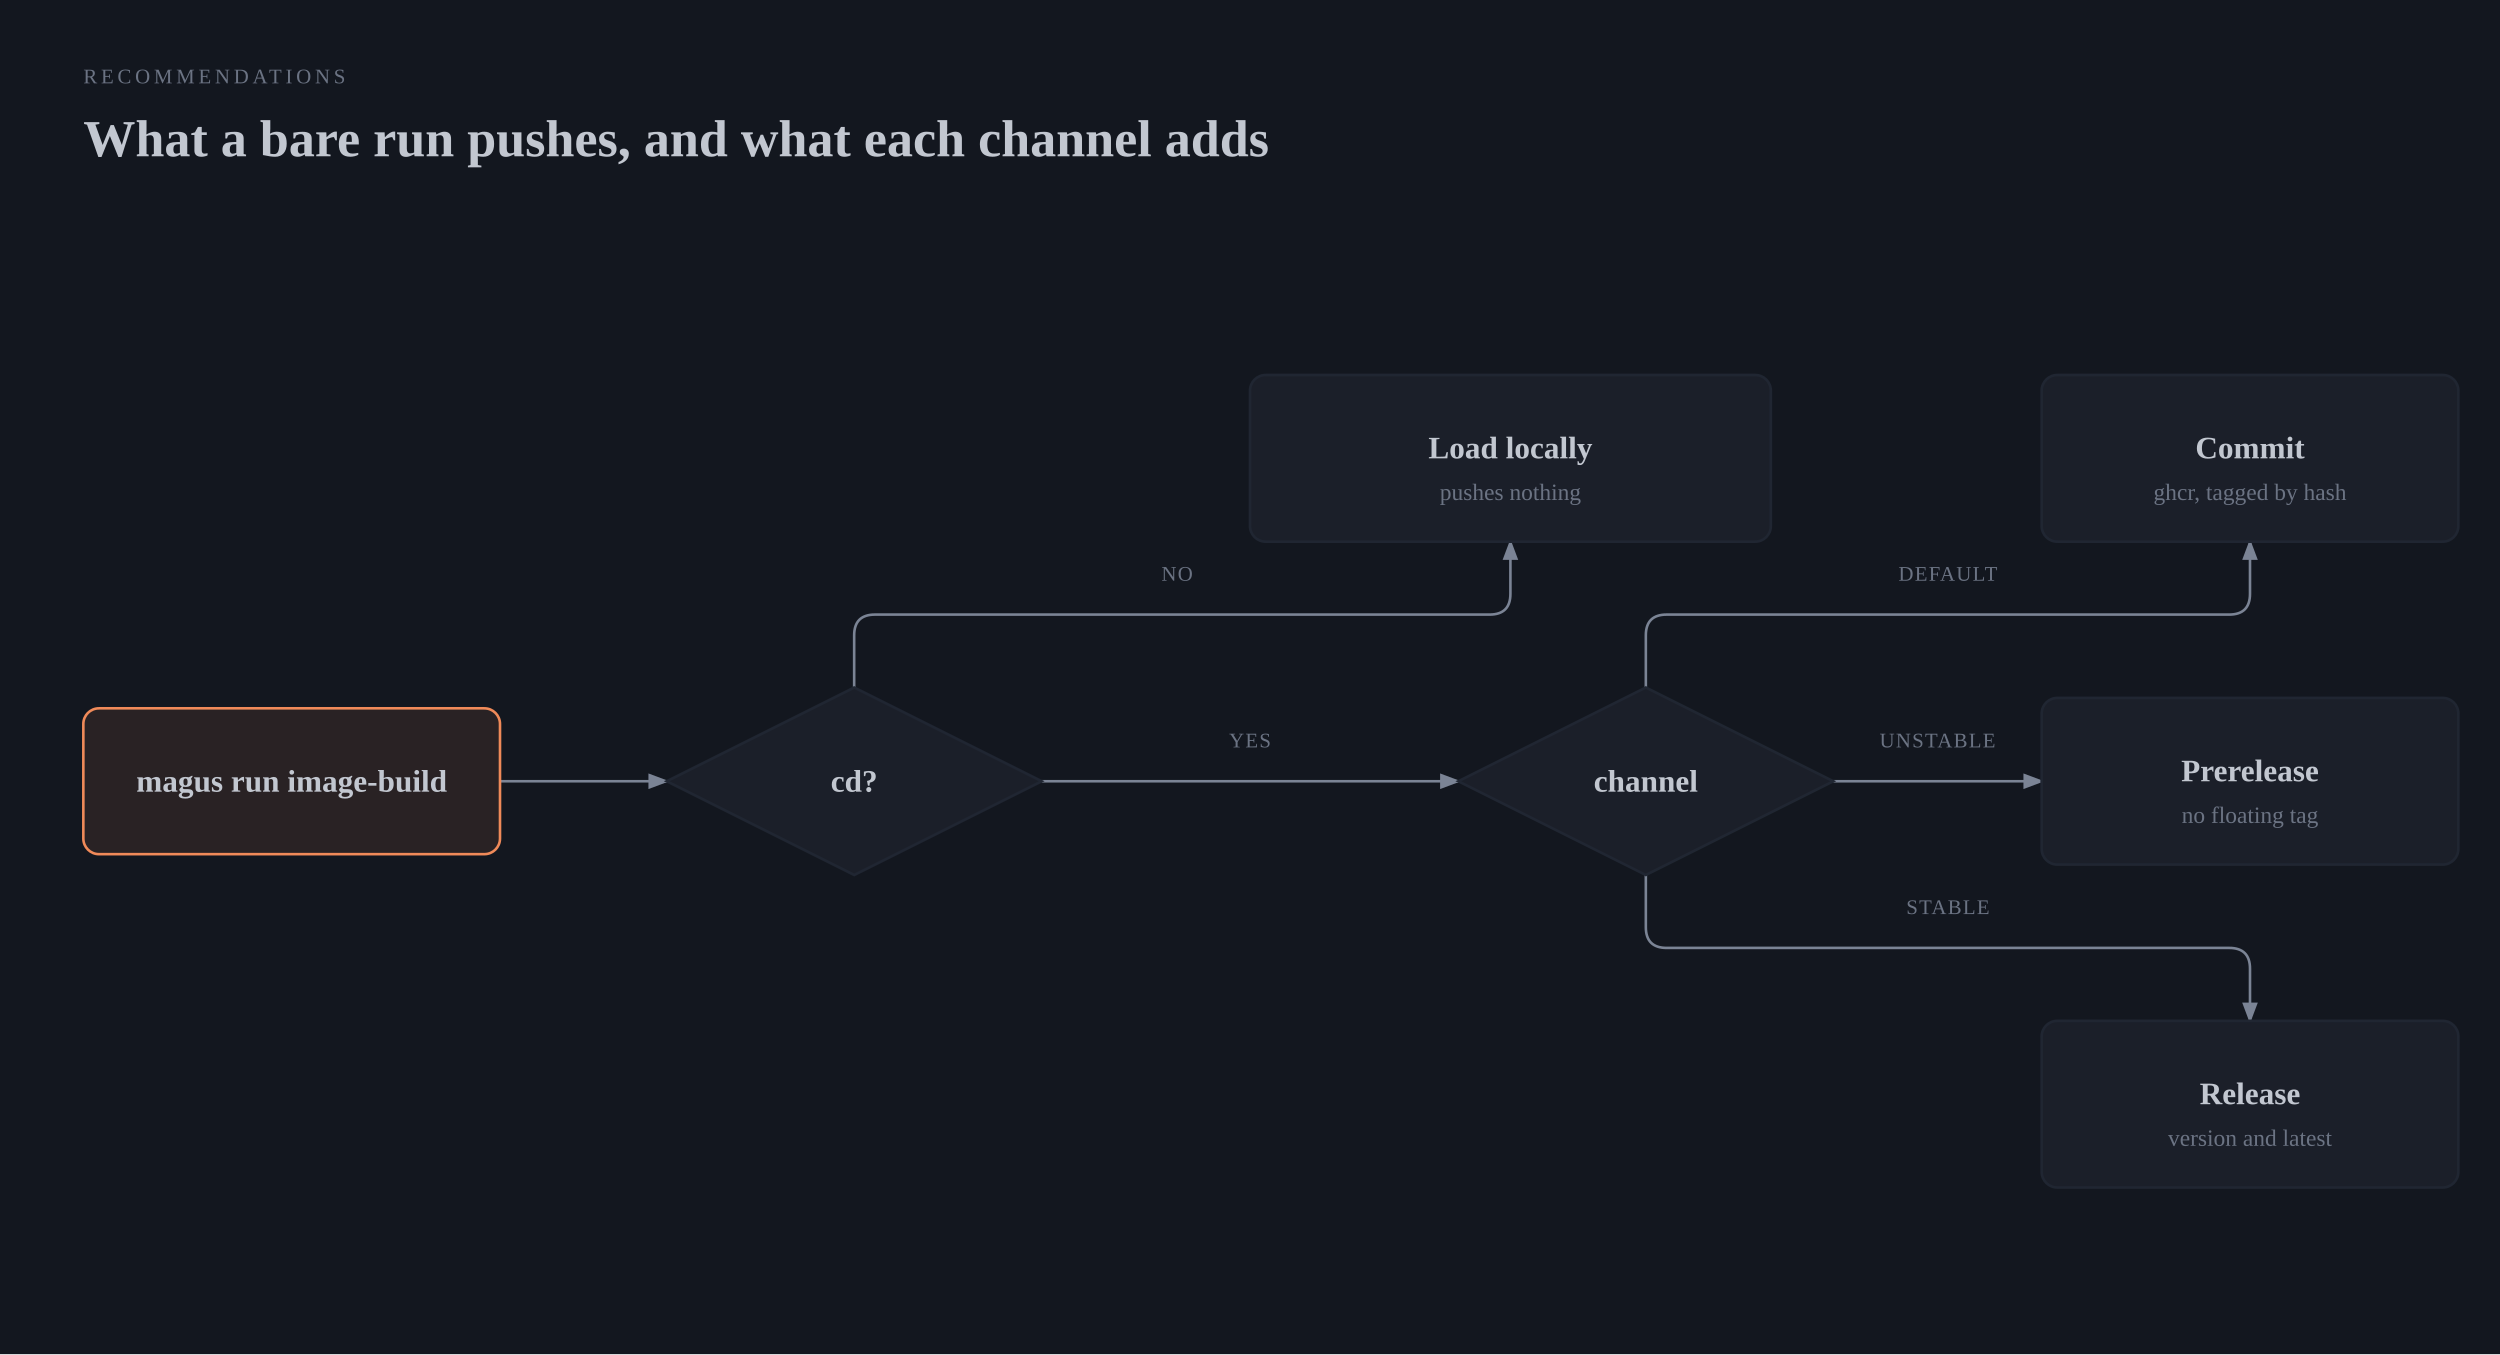
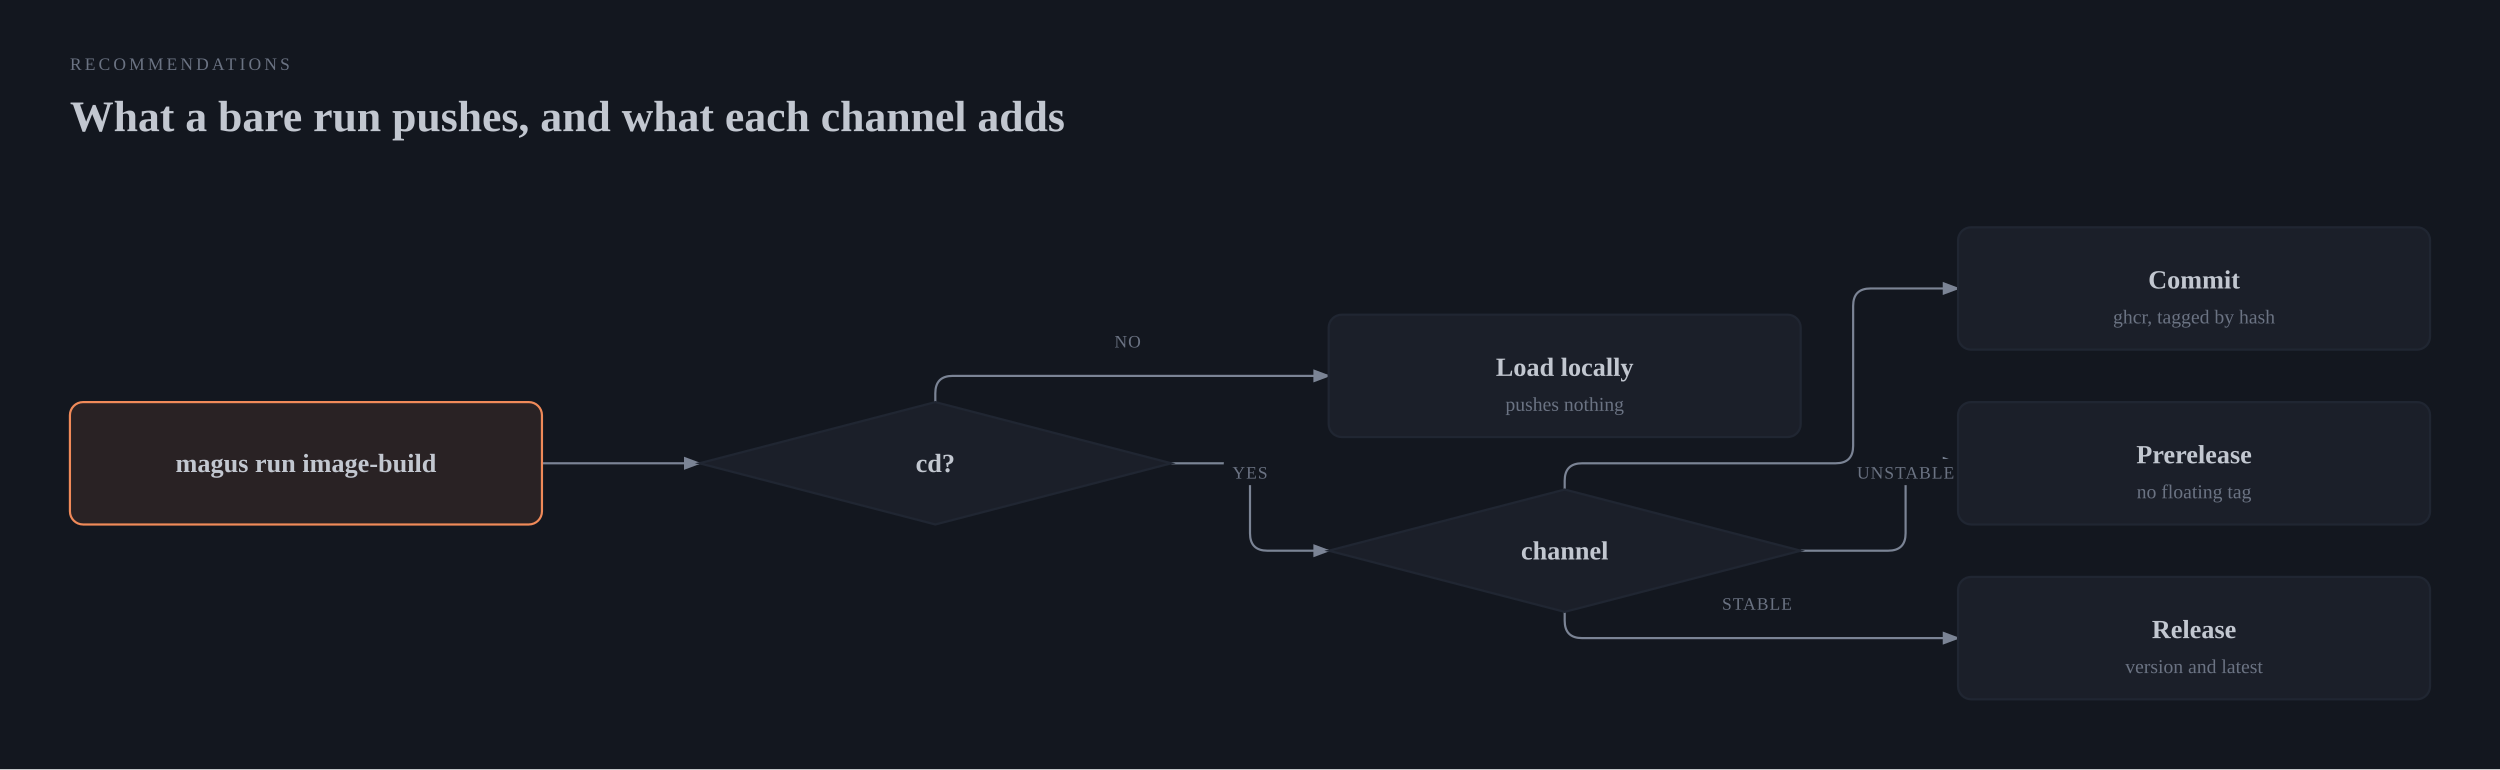
- <svg xmlns="http://www.w3.org/2000/svg" viewBox="0 0 960 520" width="960" height="520" role="img" aria-labelledby="image-build-title image-build-desc" class="magus-diagram">
+ <svg xmlns="http://www.w3.org/2000/svg" viewBox="0 0 1144 352" width="1144" height="352" role="img" aria-labelledby="image-build-title image-build-desc" class="magus-diagram">
  <defs>
    <marker id="image-build-arrow-default" markerWidth="8" markerHeight="6" refX="7" refY="3" orient="auto">
      <polygon points="0 0, 8 3, 0 6" fill="#7b8495" />
    </marker>
    <marker id="image-build-arrow-accent" markerWidth="8" markerHeight="6" refX="7" refY="3" orient="auto">
      <polygon points="0 0, 8 3, 0 6" fill="#f08a59" />
    </marker>
    <marker id="image-build-arrow-link" markerWidth="8" markerHeight="6" refX="7" refY="3" orient="auto">
      <polygon points="0 0, 8 3, 0 6" fill="#6a95d8" />
    </marker>
  </defs>
  <rect width="100%" height="100%" fill="#13171f" />
  <text x="32" y="32" fill="#6b7383" font-size="8" font-family="var(--pico-font-family-monospace, monospace)" style="font-variant-ligatures:none" letter-spacing="0.18em">RECOMMENDATIONS</text>
  <text x="32" y="60" fill="#c2c7d0" font-size="20" font-weight="600" font-family="var(--pico-font-family, sans-serif)">What a bare run pushes, and what each channel adds</text>
  <g transform="translate(0,40)">
-     <path d="M 192 260 L 256 260" fill="none" stroke="#7b8495" stroke-width="1" marker-end="url(#image-build-arrow-default)" />
-     <path d="M 328 224 L 328 204 Q 328 196 336 196 L 572 196 Q 580 196 580 188 L 580 168" fill="none" stroke="#7b8495" stroke-width="1" marker-end="url(#image-build-arrow-default)" />
-     <path d="M 400 260 L 560 260" fill="none" stroke="#7b8495" stroke-width="1" marker-end="url(#image-build-arrow-default)" />
-     <path d="M 632 224 L 632 204 Q 632 196 640 196 L 856 196 Q 864 196 864 188 L 864 168" fill="none" stroke="#7b8495" stroke-width="1" marker-end="url(#image-build-arrow-default)" />
-     <path d="M 704 260 L 784 260" fill="none" stroke="#7b8495" stroke-width="1" marker-end="url(#image-build-arrow-default)" />
-     <path d="M 632 296 L 632 316 Q 632 324 640 324 L 856 324 Q 864 324 864 332 L 864 352" fill="none" stroke="#7b8495" stroke-width="1" marker-end="url(#image-build-arrow-default)" />
-     <rect x="442" y="174" width="20" height="12" rx="2" fill="#13171f" />
-     <text x="452" y="183" fill="#6b7383" font-size="8" font-family="var(--pico-font-family-monospace, monospace)" style="font-variant-ligatures:none" text-anchor="middle" letter-spacing="0.06em">NO</text>
-     <rect x="468" y="238" width="24" height="12" rx="2" fill="#13171f" />
-     <text x="480" y="247" fill="#6b7383" font-size="8" font-family="var(--pico-font-family-monospace, monospace)" style="font-variant-ligatures:none" text-anchor="middle" letter-spacing="0.06em">YES</text>
-     <rect x="726" y="174" width="44" height="12" rx="2" fill="#13171f" />
-     <text x="748" y="183" fill="#6b7383" font-size="8" font-family="var(--pico-font-family-monospace, monospace)" style="font-variant-ligatures:none" text-anchor="middle" letter-spacing="0.06em">DEFAULT</text>
-     <rect x="718" y="238" width="52" height="12" rx="2" fill="#13171f" />
-     <text x="744" y="247" fill="#6b7383" font-size="8" font-family="var(--pico-font-family-monospace, monospace)" style="font-variant-ligatures:none" text-anchor="middle" letter-spacing="0.06em">UNSTABLE</text>
-     <rect x="728" y="302" width="40" height="12" rx="2" fill="#13171f" />
-     <text x="748" y="311" fill="#6b7383" font-size="8" font-family="var(--pico-font-family-monospace, monospace)" style="font-variant-ligatures:none" text-anchor="middle" letter-spacing="0.06em">STABLE</text>
-     <rect x="32" y="232" width="160" height="56" rx="6" fill="#13171f" />
-     <rect x="32" y="232" width="160" height="56" rx="6" fill="rgba(240,138,89,0.10)" stroke="#f08a59" stroke-width="1" />
-     <text x="112" y="264" fill="#c2c7d0" font-size="12" font-weight="600" font-family="var(--pico-font-family, sans-serif)" text-anchor="middle">magus run image-build</text>
-     <polygon points="328,224 400,260 328,296 256,260" fill="#13171f" />
-     <polygon points="328,224 400,260 328,296 256,260" fill="#1b1f29" stroke="#202632" stroke-width="1" />
-     <text x="328" y="264" fill="#c2c7d0" font-size="12" font-weight="600" font-family="var(--pico-font-family, sans-serif)" text-anchor="middle">cd?</text>
-     <rect x="480" y="104" width="200" height="64" rx="6" fill="#13171f" />
-     <rect x="480" y="104" width="200" height="64" rx="6" fill="#1b1f29" stroke="#202632" stroke-width="1" />
-     <text x="580" y="136" fill="#c2c7d0" font-size="12" font-weight="600" font-family="var(--pico-font-family, sans-serif)" text-anchor="middle">Load locally</text>
-     <text x="580" y="152" fill="#6b7383" font-size="9" font-family="var(--pico-font-family-monospace, monospace)" style="font-variant-ligatures:none" text-anchor="middle">pushes nothing</text>
-     <polygon points="632,224 704,260 632,296 560,260" fill="#13171f" />
-     <polygon points="632,224 704,260 632,296 560,260" fill="#1b1f29" stroke="#202632" stroke-width="1" />
-     <text x="632" y="264" fill="#c2c7d0" font-size="12" font-weight="600" font-family="var(--pico-font-family, sans-serif)" text-anchor="middle">channel</text>
-     <rect x="784" y="104" width="160" height="64" rx="6" fill="#13171f" />
-     <rect x="784" y="104" width="160" height="64" rx="6" fill="#1b1f29" stroke="#202632" stroke-width="1" />
-     <text x="864" y="136" fill="#c2c7d0" font-size="12" font-weight="600" font-family="var(--pico-font-family, sans-serif)" text-anchor="middle">Commit</text>
-     <text x="864" y="152" fill="#6b7383" font-size="9" font-family="var(--pico-font-family-monospace, monospace)" style="font-variant-ligatures:none" text-anchor="middle">ghcr, tagged by hash</text>
-     <rect x="784" y="228" width="160" height="64" rx="6" fill="#13171f" />
-     <rect x="784" y="228" width="160" height="64" rx="6" fill="#1b1f29" stroke="#202632" stroke-width="1" />
-     <text x="864" y="260" fill="#c2c7d0" font-size="12" font-weight="600" font-family="var(--pico-font-family, sans-serif)" text-anchor="middle">Prerelease</text>
-     <text x="864" y="276" fill="#6b7383" font-size="9" font-family="var(--pico-font-family-monospace, monospace)" style="font-variant-ligatures:none" text-anchor="middle">no floating tag</text>
-     <rect x="784" y="352" width="160" height="64" rx="6" fill="#13171f" />
-     <rect x="784" y="352" width="160" height="64" rx="6" fill="#1b1f29" stroke="#202632" stroke-width="1" />
-     <text x="864" y="384" fill="#c2c7d0" font-size="12" font-weight="600" font-family="var(--pico-font-family, sans-serif)" text-anchor="middle">Release</text>
-     <text x="864" y="400" fill="#6b7383" font-size="9" font-family="var(--pico-font-family-monospace, monospace)" style="font-variant-ligatures:none" text-anchor="middle">version and latest</text>
+     <path d="M 248 172 L 320 172" fill="none" stroke="#7b8495" stroke-width="1" marker-end="url(#image-build-arrow-default)" />
+     <path d="M 428 144 L 428 140 Q 428 132 436 132 L 608 132" fill="none" stroke="#7b8495" stroke-width="1" marker-end="url(#image-build-arrow-default)" />
+     <path d="M 536 172 L 564 172 Q 572 172 572 180 L 572 204 Q 572 212 580 212 L 608 212" fill="none" stroke="#7b8495" stroke-width="1" marker-end="url(#image-build-arrow-default)" />
+     <path d="M 716 184 L 716 180 Q 716 172 724 172 L 840 172 Q 848 172 848 164 L 848 100 Q 848 92 856 92 L 896 92" fill="none" stroke="#7b8495" stroke-width="1" marker-end="url(#image-build-arrow-default)" />
+     <path d="M 824 212 L 864 212 Q 872 212 872 204 L 872 180 Q 872 172 880 172 L 896 172" fill="none" stroke="#7b8495" stroke-width="1" marker-end="url(#image-build-arrow-default)" />
+     <path d="M 716 240 L 716 244 Q 716 252 724 252 L 896 252" fill="none" stroke="#7b8495" stroke-width="1" marker-end="url(#image-build-arrow-default)" />
+     <rect x="506" y="110" width="20" height="12" rx="2" fill="#13171f" />
+     <text x="516" y="119" fill="#6b7383" font-size="8" font-family="var(--pico-font-family-monospace, monospace)" style="font-variant-ligatures:none" text-anchor="middle" letter-spacing="0.06em">NO</text>
+     <rect x="560" y="170" width="24" height="12" rx="2" fill="#13171f" />
+     <text x="572" y="179" fill="#6b7383" font-size="8" font-family="var(--pico-font-family-monospace, monospace)" style="font-variant-ligatures:none" text-anchor="middle" letter-spacing="0.06em">YES</text>
+     <rect x="758" y="150" width="44" height="12" rx="2" fill="#13171f" />
+     <text x="780" y="159" fill="#6b7383" font-size="8" font-family="var(--pico-font-family-monospace, monospace)" style="font-variant-ligatures:none" text-anchor="middle" letter-spacing="0.06em">DEFAULT</text>
+     <rect x="846" y="170" width="52" height="12" rx="2" fill="#13171f" />
+     <text x="872" y="179" fill="#6b7383" font-size="8" font-family="var(--pico-font-family-monospace, monospace)" style="font-variant-ligatures:none" text-anchor="middle" letter-spacing="0.06em">UNSTABLE</text>
+     <rect x="784" y="230" width="40" height="12" rx="2" fill="#13171f" />
+     <text x="804" y="239" fill="#6b7383" font-size="8" font-family="var(--pico-font-family-monospace, monospace)" style="font-variant-ligatures:none" text-anchor="middle" letter-spacing="0.06em">STABLE</text>
+     <rect x="32" y="144" width="216" height="56" rx="6" fill="#13171f" />
+     <rect x="32" y="144" width="216" height="56" rx="6" fill="rgba(240,138,89,0.10)" stroke="#f08a59" stroke-width="1" />
+     <text x="140" y="176" fill="#c2c7d0" font-size="12" font-weight="600" font-family="var(--pico-font-family, sans-serif)" text-anchor="middle">magus run image-build</text>
+     <polygon points="428,144 536,172 428,200 320,172" fill="#13171f" />
+     <polygon points="428,144 536,172 428,200 320,172" fill="#1b1f29" stroke="#202632" stroke-width="1" />
+     <text x="428" y="176" fill="#c2c7d0" font-size="12" font-weight="600" font-family="var(--pico-font-family, sans-serif)" text-anchor="middle">cd?</text>
+     <rect x="608" y="104" width="216" height="56" rx="6" fill="#13171f" />
+     <rect x="608" y="104" width="216" height="56" rx="6" fill="#1b1f29" stroke="#202632" stroke-width="1" />
+     <text x="716" y="132" fill="#c2c7d0" font-size="12" font-weight="600" font-family="var(--pico-font-family, sans-serif)" text-anchor="middle">Load locally</text>
+     <text x="716" y="148" fill="#6b7383" font-size="9" font-family="var(--pico-font-family-monospace, monospace)" style="font-variant-ligatures:none" text-anchor="middle">pushes nothing</text>
+     <polygon points="716,184 824,212 716,240 608,212" fill="#13171f" />
+     <polygon points="716,184 824,212 716,240 608,212" fill="#1b1f29" stroke="#202632" stroke-width="1" />
+     <text x="716" y="216" fill="#c2c7d0" font-size="12" font-weight="600" font-family="var(--pico-font-family, sans-serif)" text-anchor="middle">channel</text>
+     <rect x="896" y="64" width="216" height="56" rx="6" fill="#13171f" />
+     <rect x="896" y="64" width="216" height="56" rx="6" fill="#1b1f29" stroke="#202632" stroke-width="1" />
+     <text x="1004" y="92" fill="#c2c7d0" font-size="12" font-weight="600" font-family="var(--pico-font-family, sans-serif)" text-anchor="middle">Commit</text>
+     <text x="1004" y="108" fill="#6b7383" font-size="9" font-family="var(--pico-font-family-monospace, monospace)" style="font-variant-ligatures:none" text-anchor="middle">ghcr, tagged by hash</text>
+     <rect x="896" y="144" width="216" height="56" rx="6" fill="#13171f" />
+     <rect x="896" y="144" width="216" height="56" rx="6" fill="#1b1f29" stroke="#202632" stroke-width="1" />
+     <text x="1004" y="172" fill="#c2c7d0" font-size="12" font-weight="600" font-family="var(--pico-font-family, sans-serif)" text-anchor="middle">Prerelease</text>
+     <text x="1004" y="188" fill="#6b7383" font-size="9" font-family="var(--pico-font-family-monospace, monospace)" style="font-variant-ligatures:none" text-anchor="middle">no floating tag</text>
+     <rect x="896" y="224" width="216" height="56" rx="6" fill="#13171f" />
+     <rect x="896" y="224" width="216" height="56" rx="6" fill="#1b1f29" stroke="#202632" stroke-width="1" />
+     <text x="1004" y="252" fill="#c2c7d0" font-size="12" font-weight="600" font-family="var(--pico-font-family, sans-serif)" text-anchor="middle">Release</text>
+     <text x="1004" y="268" fill="#6b7383" font-size="9" font-family="var(--pico-font-family-monospace, monospace)" style="font-variant-ligatures:none" text-anchor="middle">version and latest</text>
  </g>
</svg>
